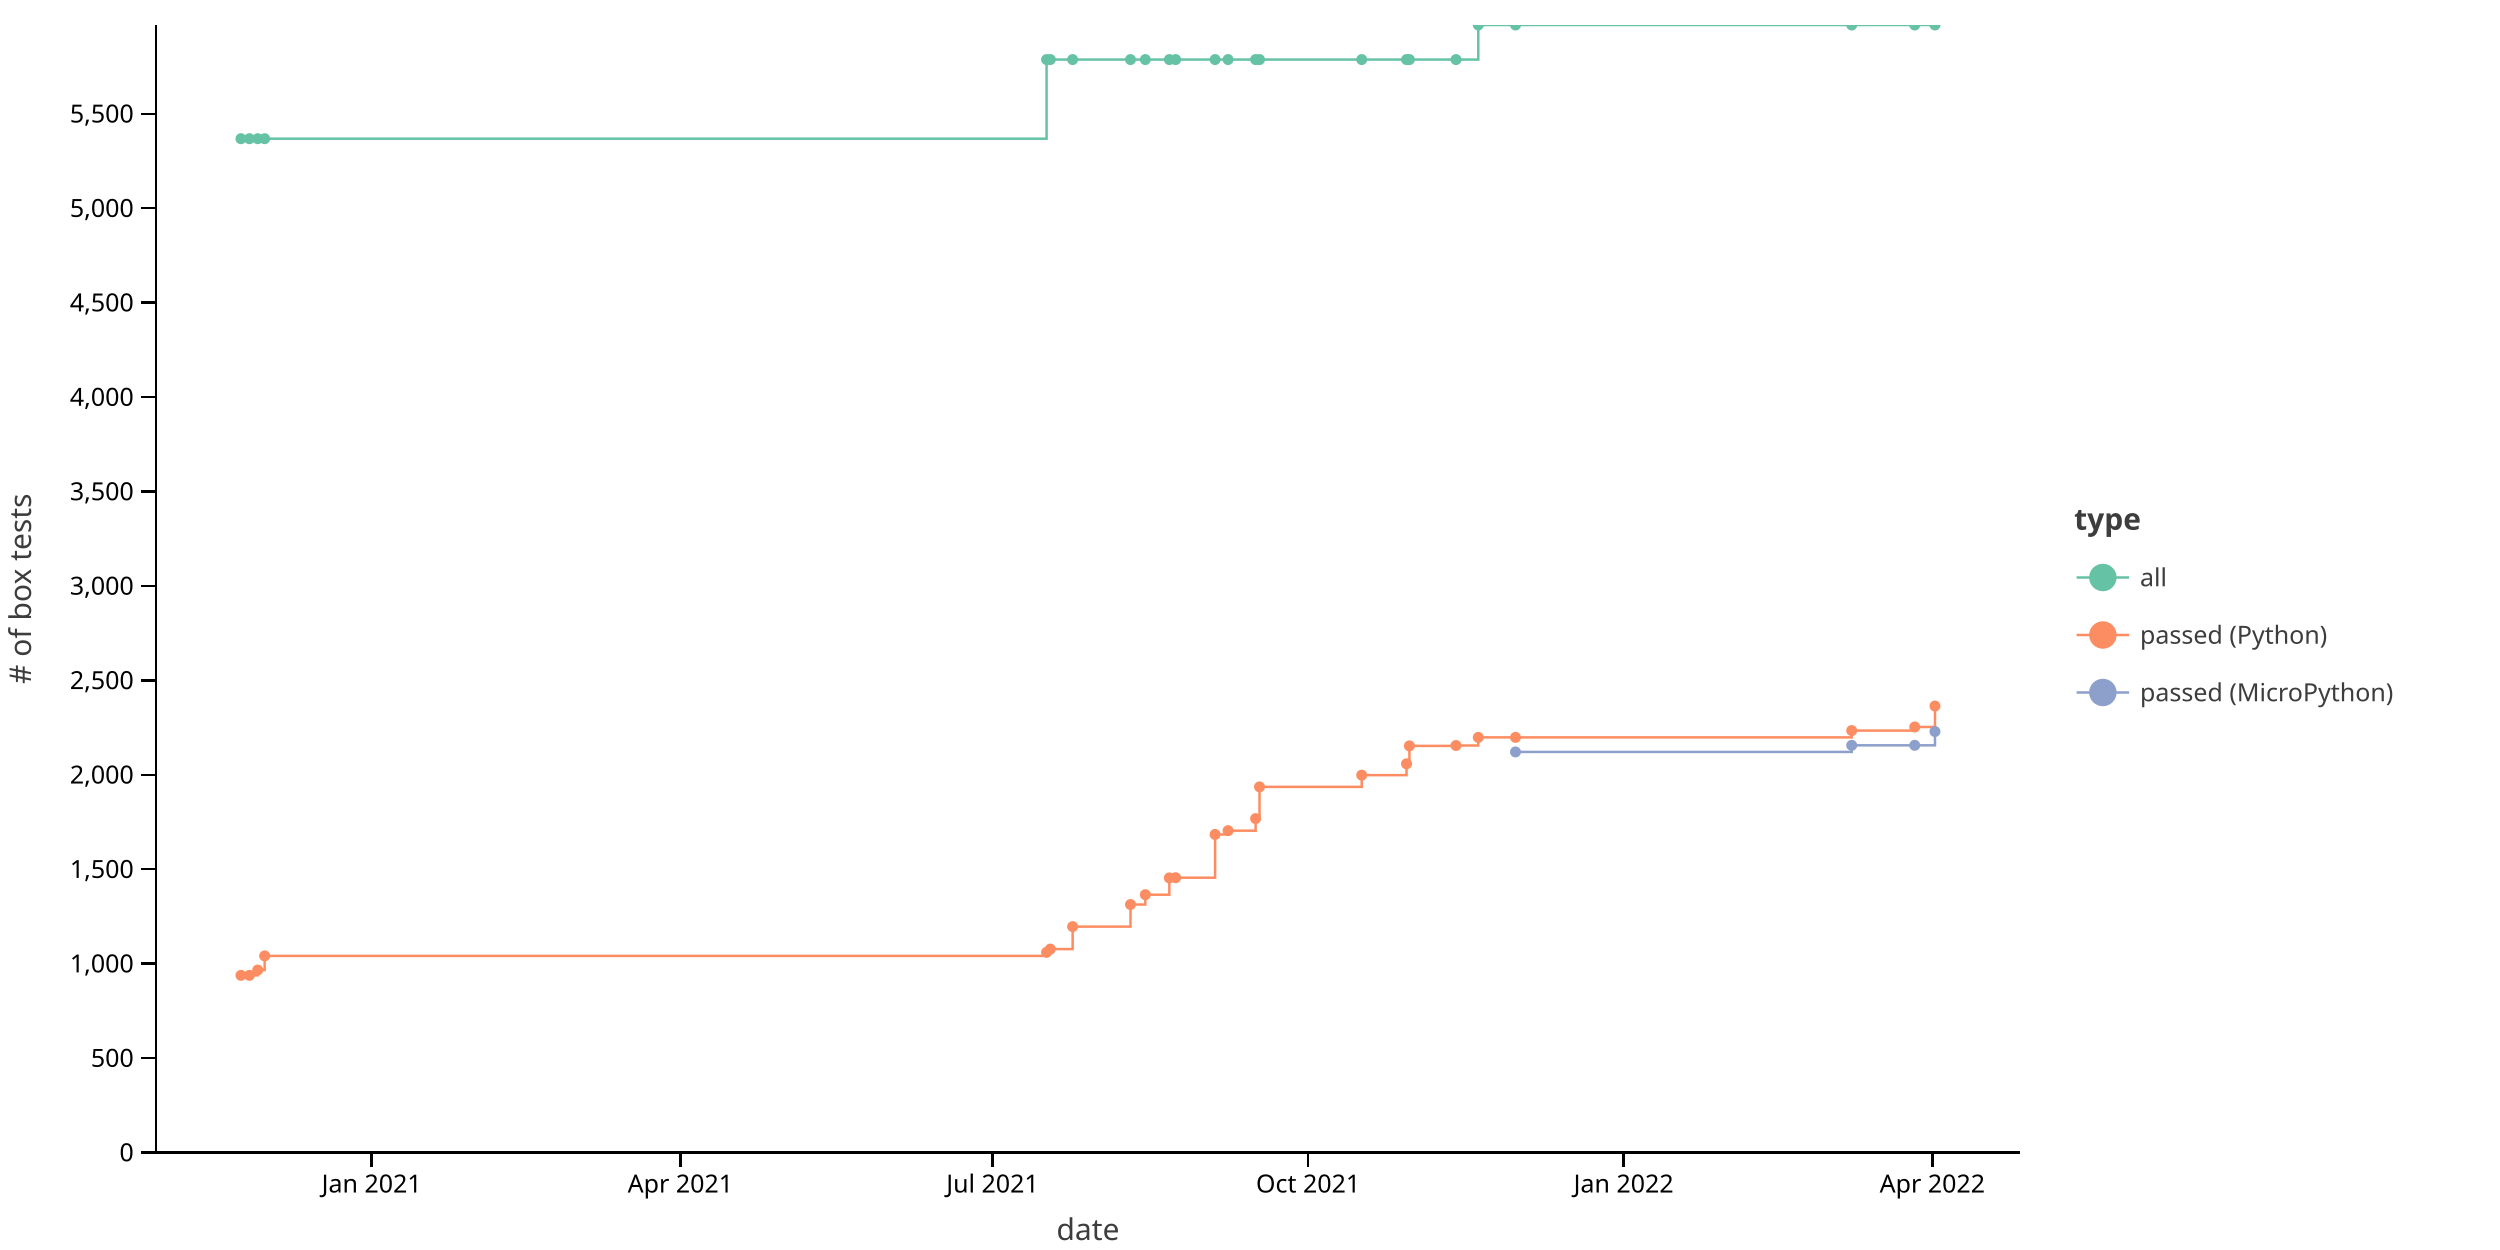
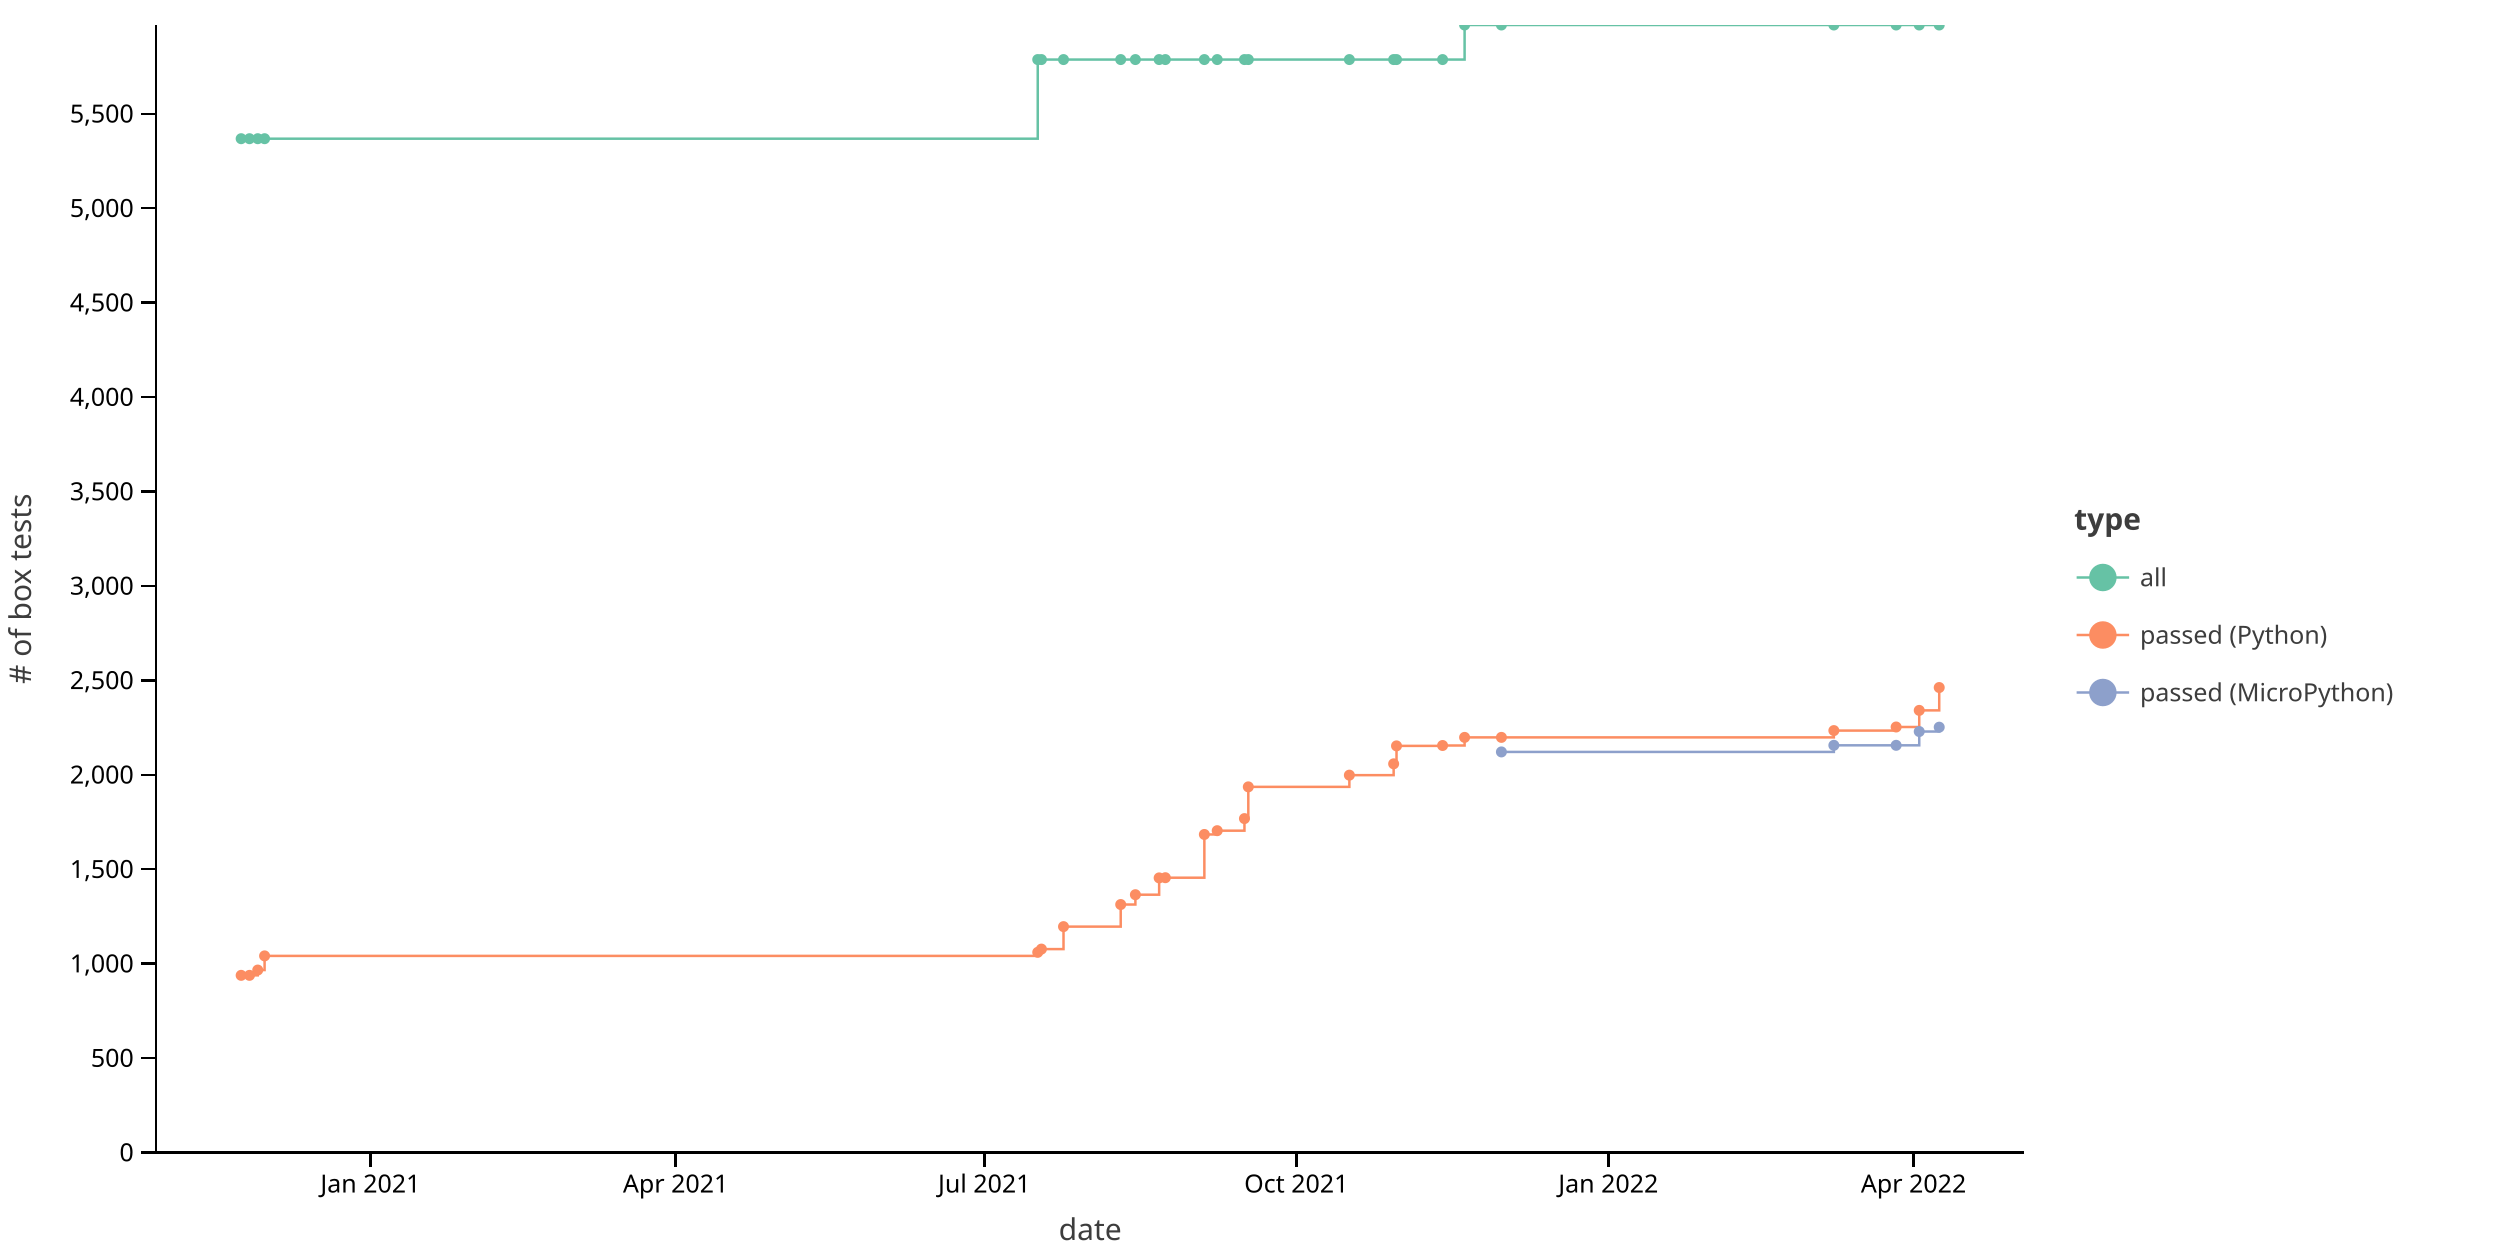
<svg xmlns="http://www.w3.org/2000/svg" class="plt-container" width="1000.0" height="500.0">
  <style type="text/css">
  .plt-container {
	font-family: "Lucida Grande", sans-serif;
	cursor: crosshair;
	user-select: none;
	-webkit-user-select: none;
	-moz-user-select: none;
	-ms-user-select: none;
}
.plt-backdrop {
   fill: white;
}
.plt-transparent .plt-backdrop {
   visibility: hidden;
}
text {
	font-size: 12px;
	fill: #3d3d3d;
	
	text-rendering: optimizeLegibility;
}
.plt-data-tooltip text {
	font-size: 12px;
}
.plt-axis-tooltip text {
	font-size: 12px;
}
.plt-axis line {
	shape-rendering: crispedges;
}
.plt-plot-title {

  font-size: 16.0px;
  font-weight: bold;
}
.plt-axis .tick text {

  font-size: 10.0px;
}
.plt-axis.small-tick-font .tick text {

  font-size: 8.0px;
}
.plt-axis-title text {

  font-size: 12.0px;
}
.plt_legend .legend-title text {

  font-size: 12.0px;
  font-weight: bold;
}
.plt_legend text {

  font-size: 10.0px;
}

  </style>
  <rect class="plt-backdrop" width="100%" height="100%">
  </rect>
  <g class="plt-plot">
    <g transform="translate(20.0 10.0 ) ">
      <g transform="translate(42.5 451.0 ) " class="plt-axis">
-         <g class="tick" transform="translate(86.16114 0.0 ) ">
+         <g class="tick" transform="translate(85.65552 0.0 ) ">
          <line stroke-width="1.0" stroke="rgb(0,0,0)" stroke-opacity="1.0" x2="0.0" y2="6.0">
          </line>
          <g transform="translate(0.0 9.0 ) ">
            <text style="fill:#000000;" text-anchor="middle" dy="0.7em">
            Jan 2021
            </text>
          </g>
        </g>
-         <g class="tick" transform="translate(209.6436 0.0 ) ">
+         <g class="tick" transform="translate(207.7527 0.0 ) ">
          <line stroke-width="1.0" stroke="rgb(0,0,0)" stroke-opacity="1.0" x2="0.0" y2="6.0">
          </line>
          <g transform="translate(0.0 9.0 ) ">
            <text style="fill:#000000;" text-anchor="middle" dy="0.7em">
            Apr 2021
            </text>
          </g>
        </g>
-         <g class="tick" transform="translate(334.498 0.0 ) ">
+         <g class="tick" transform="translate(331.2066 0.0 ) ">
          <line stroke-width="1.0" stroke="rgb(0,0,0)" stroke-opacity="1.0" x2="0.0" y2="6.0">
          </line>
          <g transform="translate(0.0 9.0 ) ">
            <text style="fill:#000000;" text-anchor="middle" dy="0.7em">
            Jul 2021
            </text>
          </g>
        </g>
-         <g class="tick" transform="translate(460.7245 0.0 ) ">
+         <g class="tick" transform="translate(456.017 0.0 ) ">
          <line stroke-width="1.0" stroke="rgb(0,0,0)" stroke-opacity="1.0" x2="0.0" y2="6.0">
          </line>
          <g transform="translate(0.0 9.0 ) ">
            <text style="fill:#000000;" text-anchor="middle" dy="0.7em">
            Oct 2021
            </text>
          </g>
        </g>
-         <g class="tick" transform="translate(586.951 0.0 ) ">
+         <g class="tick" transform="translate(580.8275 0.0 ) ">
          <line stroke-width="1.0" stroke="rgb(0,0,0)" stroke-opacity="1.0" x2="0.0" y2="6.0">
          </line>
          <g transform="translate(0.0 9.0 ) ">
            <text style="fill:#000000;" text-anchor="middle" dy="0.7em">
            Jan 2022
            </text>
          </g>
        </g>
-         <g class="tick" transform="translate(710.4334 0.0 ) ">
+         <g class="tick" transform="translate(702.9247 0.0 ) ">
          <line stroke-width="1.0" stroke="rgb(0,0,0)" stroke-opacity="1.0" x2="0.0" y2="6.0">
          </line>
          <g transform="translate(0.0 9.0 ) ">
            <text style="fill:#000000;" text-anchor="middle" dy="0.7em">
            Apr 2022
            </text>
          </g>
        </g>
-         <line x1="0.0" y1="0.0" x2="745.371" y2="0.0" stroke-width="1.0" stroke="rgb(0,0,0)" stroke-opacity="1.0">
+         <line x1="0.0" y1="0.0" x2="747.15" y2="0.0" stroke-width="1.0" stroke="rgb(0,0,0)" stroke-opacity="1.0">
        </line>
      </g>
      <g transform="translate(42.5 0.0 ) " class="plt-axis">
        <g class="tick" transform="translate(0.0 451.0 ) ">
          <line stroke-width="1.0" stroke="rgb(0,0,0)" stroke-opacity="1.0" x2="-6.0" y2="0.0">
          </line>
          <g transform="translate(-9.0 0.0 ) ">
            <text style="fill:#000000;" text-anchor="end" dy="0.35em">
            0
            </text>
          </g>
        </g>
        <g class="tick" transform="translate(0.0 413.2278 ) ">
          <line stroke-width="1.0" stroke="rgb(0,0,0)" stroke-opacity="1.0" x2="-6.0" y2="0.0">
          </line>
          <g transform="translate(-9.0 0.0 ) ">
            <text style="fill:#000000;" text-anchor="end" dy="0.35em">
            500
            </text>
          </g>
        </g>
        <g class="tick" transform="translate(0.0 375.4556 ) ">
          <line stroke-width="1.0" stroke="rgb(0,0,0)" stroke-opacity="1.0" x2="-6.0" y2="0.0">
          </line>
          <g transform="translate(-9.0 0.0 ) ">
            <text style="fill:#000000;" text-anchor="end" dy="0.35em">
            1,000
            </text>
          </g>
        </g>
        <g class="tick" transform="translate(0.0 337.6834 ) ">
          <line stroke-width="1.0" stroke="rgb(0,0,0)" stroke-opacity="1.0" x2="-6.0" y2="0.0">
          </line>
          <g transform="translate(-9.0 0.0 ) ">
            <text style="fill:#000000;" text-anchor="end" dy="0.35em">
            1,500
            </text>
          </g>
        </g>
        <g class="tick" transform="translate(0.0 299.9112 ) ">
          <line stroke-width="1.0" stroke="rgb(0,0,0)" stroke-opacity="1.0" x2="-6.0" y2="0.0">
          </line>
          <g transform="translate(-9.0 0.0 ) ">
            <text style="fill:#000000;" text-anchor="end" dy="0.35em">
            2,000
            </text>
          </g>
        </g>
        <g class="tick" transform="translate(0.0 262.139 ) ">
          <line stroke-width="1.0" stroke="rgb(0,0,0)" stroke-opacity="1.0" x2="-6.0" y2="0.0">
          </line>
          <g transform="translate(-9.0 0.0 ) ">
            <text style="fill:#000000;" text-anchor="end" dy="0.35em">
            2,500
            </text>
          </g>
        </g>
        <g class="tick" transform="translate(0.0 224.3668 ) ">
          <line stroke-width="1.0" stroke="rgb(0,0,0)" stroke-opacity="1.0" x2="-6.0" y2="0.0">
          </line>
          <g transform="translate(-9.0 0.0 ) ">
            <text style="fill:#000000;" text-anchor="end" dy="0.35em">
            3,000
            </text>
          </g>
        </g>
        <g class="tick" transform="translate(0.0 186.5946 ) ">
          <line stroke-width="1.0" stroke="rgb(0,0,0)" stroke-opacity="1.0" x2="-6.0" y2="0.0">
          </line>
          <g transform="translate(-9.0 0.0 ) ">
            <text style="fill:#000000;" text-anchor="end" dy="0.35em">
            3,500
            </text>
          </g>
        </g>
        <g class="tick" transform="translate(0.0 148.8224 ) ">
          <line stroke-width="1.0" stroke="rgb(0,0,0)" stroke-opacity="1.0" x2="-6.0" y2="0.0">
          </line>
          <g transform="translate(-9.0 0.0 ) ">
            <text style="fill:#000000;" text-anchor="end" dy="0.35em">
            4,000
            </text>
          </g>
        </g>
        <g class="tick" transform="translate(0.0 111.0503 ) ">
          <line stroke-width="1.0" stroke="rgb(0,0,0)" stroke-opacity="1.0" x2="-6.0" y2="0.0">
          </line>
          <g transform="translate(-9.0 0.0 ) ">
            <text style="fill:#000000;" text-anchor="end" dy="0.35em">
            4,500
            </text>
          </g>
        </g>
        <g class="tick" transform="translate(0.0 73.27806 ) ">
          <line stroke-width="1.0" stroke="rgb(0,0,0)" stroke-opacity="1.0" x2="-6.0" y2="0.0">
          </line>
          <g transform="translate(-9.0 0.0 ) ">
            <text style="fill:#000000;" text-anchor="end" dy="0.35em">
            5,000
            </text>
          </g>
        </g>
        <g class="tick" transform="translate(0.0 35.50586 ) ">
          <line stroke-width="1.0" stroke="rgb(0,0,0)" stroke-opacity="1.0" x2="-6.0" y2="0.0">
          </line>
          <g transform="translate(-9.0 0.0 ) ">
            <text style="fill:#000000;" text-anchor="end" dy="0.35em">
            5,500
            </text>
          </g>
        </g>
        <line x1="0.0" y1="0.0" x2="0.0" y2="451.0" stroke-width="1.0" stroke="rgb(0,0,0)" stroke-opacity="1.0">
        </line>
      </g>
-       <g transform="translate(42.5 0.0 ) " clip-path="url(#clip-0)" clip-bounds-jfx="[rect (0.0, 0.0), (745.371, 451.0)]">
+       <g transform="translate(42.5 0.0 ) " clip-path="url(#clip-0)" clip-bounds-jfx="[rect (0.0, 0.0), (747.15, 451.0)]">
        <defs>
          <clipPath id="clip-0">
-             <rect x="0.0" y="0.0" width="745.371" height="451.0">
+             <rect x="0.0" y="0.0" width="747.15" height="451.0">
            </rect>
          </clipPath>
        </defs>
        <g>
-           <path d="M33.88 45.478 L33.88 45.478 L37.253 45.478 L37.253 45.478 L40.591 45.478 L40.591 45.478 L43.361 45.478 L43.361 45.478 L356.131 45.478 L356.131 13.825 L357.62 13.825 L357.62 13.825 L366.556 13.825 L366.556 13.825 L389.695 13.825 L389.695 13.825 L395.635 13.825 L395.635 13.825 L405.241 13.825 L405.241 13.825 L407.754 13.825 L407.754 13.825 L423.534 13.825 L423.534 13.825 L428.73 13.825 L428.73 13.825 L439.752 13.825 L439.752 13.825 L441.312 13.825 L441.312 13.825 L482.195 13.825 L482.195 13.825 L500.108 13.825 L500.108 13.825 L501.269 13.825 L501.269 13.825 L519.906 13.825 L519.906 13.825 L528.812 13.825 L528.812 0.0 L543.704 0.0 L543.704 0.0 L678.191 0.0 L678.191 0.0 L703.388 0.0 L703.388 0.0 L711.49 0.0 L711.49 0.0 " fill="none" stroke-width="1.0" stroke="rgb(102,194,165)" stroke-opacity="1.0">
+           <path d="M33.961 45.478 L33.961 45.478 L37.296 45.478 L37.296 45.478 L40.596 45.478 L40.596 45.478 L43.336 45.478 L43.336 45.478 L352.597 45.478 L352.597 13.825 L354.069 13.825 L354.069 13.825 L362.905 13.825 L362.905 13.825 L385.785 13.825 L385.785 13.825 L391.657 13.825 L391.657 13.825 L401.156 13.825 L401.156 13.825 L403.641 13.825 L403.641 13.825 L419.244 13.825 L419.244 13.825 L424.381 13.825 L424.381 13.825 L435.28 13.825 L435.28 13.825 L436.823 13.825 L436.823 13.825 L477.247 13.825 L477.247 13.825 L494.959 13.825 L494.959 13.825 L496.107 13.825 L496.107 13.825 L514.535 13.825 L514.535 13.825 L523.34 13.825 L523.34 0.0 L538.066 0.0 L538.066 0.0 L671.044 0.0 L671.044 0.0 L695.959 0.0 L695.959 0.0 L705.195 0.0 L705.195 0.0 L713.189 0.0 L713.189 0.0 " fill="none" stroke-width="1.0" stroke="rgb(102,194,165)" stroke-opacity="1.0">
          </path>
        </g>
        <g>
-           <path d="M33.88 380.139 L33.88 380.139 L37.253 380.139 L37.253 380.139 L40.591 380.139 L40.591 378.024 L43.361 378.024 L43.361 372.358 L356.131 372.358 L356.131 370.923 L357.62 370.923 L357.62 369.639 L366.556 369.639 L366.556 360.649 L389.695 360.649 L389.695 351.81 L395.635 351.81 L395.635 347.882 L405.241 347.882 L405.241 341.158 L407.754 341.158 L407.754 341.083 L423.534 341.083 L423.534 323.783 L428.73 323.783 L428.73 322.272 L439.752 322.272 L439.752 317.438 L441.312 317.438 L441.312 304.746 L482.195 304.746 L482.195 300.062 L500.108 300.062 L500.108 295.53 L501.269 295.53 L501.269 288.353 L519.906 288.353 L519.906 288.202 L528.812 288.202 L528.812 284.953 L543.704 284.953 L543.704 284.953 L678.191 284.953 L678.191 282.234 L703.388 282.234 L703.388 280.798 L711.49 280.798 L711.49 272.413 " fill="none" stroke-width="1.0" stroke="rgb(252,141,98)" stroke-opacity="1.0">
+           <path d="M33.961 380.139 L33.961 380.139 L37.296 380.139 L37.296 380.139 L40.596 380.139 L40.596 378.024 L43.336 378.024 L43.336 372.358 L352.597 372.358 L352.597 370.923 L354.069 370.923 L354.069 369.639 L362.905 369.639 L362.905 360.649 L385.785 360.649 L385.785 351.81 L391.657 351.81 L391.657 347.882 L401.156 347.882 L401.156 341.158 L403.641 341.158 L403.641 341.083 L419.244 341.083 L419.244 323.783 L424.381 323.783 L424.381 322.272 L435.28 322.272 L435.28 317.438 L436.823 317.438 L436.823 304.746 L477.247 304.746 L477.247 300.062 L494.959 300.062 L494.959 295.53 L496.107 295.53 L496.107 288.353 L514.535 288.353 L514.535 288.202 L523.34 288.202 L523.34 284.953 L538.066 284.953 L538.066 284.953 L671.044 284.953 L671.044 282.234 L695.959 282.234 L695.959 280.798 L705.195 280.798 L705.195 274.151 L713.189 274.151 L713.189 265.01 " fill="none" stroke-width="1.0" stroke="rgb(252,141,98)" stroke-opacity="1.0">
          </path>
        </g>
        <g>
-           <path d="M543.704 290.77 L543.704 290.77 L678.191 290.77 L678.191 288.126 L703.388 288.126 L703.388 288.126 L711.49 288.126 L711.49 282.612 " fill="none" stroke-width="1.0" stroke="rgb(141,160,203)" stroke-opacity="1.0">
+           <path d="M538.066 290.77 L538.066 290.77 L671.044 290.77 L671.044 288.126 L695.959 288.126 L695.959 288.126 L705.195 288.126 L705.195 282.612 L713.189 282.612 L713.189 280.874 " fill="none" stroke-width="1.0" stroke="rgb(141,160,203)" stroke-opacity="1.0">
          </path>
        </g>
      </g>
-       <g transform="translate(42.5 0.0 ) " clip-path="url(#clip-1)" clip-bounds-jfx="[rect (0.0, 0.0), (745.371, 451.0)]">
+       <g transform="translate(42.5 0.0 ) " clip-path="url(#clip-1)" clip-bounds-jfx="[rect (0.0, 0.0), (747.15, 451.0)]">
        <defs>
          <clipPath id="clip-1">
-             <rect x="0.0" y="0.0" width="745.371" height="451.0">
+             <rect x="0.0" y="0.0" width="747.15" height="451.0">
            </rect>
          </clipPath>
        </defs>
        <g>
          <g>
-             <circle fill="#66c2a5" stroke="#66c2a5" stroke-opacity="0.0" stroke-width="0.0" cx="33.88" cy="45.478" r="2.2" />
-             <circle fill="#66c2a5" stroke="#66c2a5" stroke-opacity="0.0" stroke-width="0.0" cx="37.253" cy="45.478" r="2.2" />
-             <circle fill="#66c2a5" stroke="#66c2a5" stroke-opacity="0.0" stroke-width="0.0" cx="40.591" cy="45.478" r="2.2" />
-             <circle fill="#66c2a5" stroke="#66c2a5" stroke-opacity="0.0" stroke-width="0.0" cx="43.361" cy="45.478" r="2.2" />
-             <circle fill="#66c2a5" stroke="#66c2a5" stroke-opacity="0.0" stroke-width="0.0" cx="356.131" cy="13.825" r="2.2" />
-             <circle fill="#66c2a5" stroke="#66c2a5" stroke-opacity="0.0" stroke-width="0.0" cx="357.62" cy="13.825" r="2.2" />
-             <circle fill="#66c2a5" stroke="#66c2a5" stroke-opacity="0.0" stroke-width="0.0" cx="366.556" cy="13.825" r="2.2" />
-             <circle fill="#66c2a5" stroke="#66c2a5" stroke-opacity="0.0" stroke-width="0.0" cx="389.695" cy="13.825" r="2.2" />
-             <circle fill="#66c2a5" stroke="#66c2a5" stroke-opacity="0.0" stroke-width="0.0" cx="395.635" cy="13.825" r="2.2" />
-             <circle fill="#66c2a5" stroke="#66c2a5" stroke-opacity="0.0" stroke-width="0.0" cx="405.241" cy="13.825" r="2.2" />
-             <circle fill="#66c2a5" stroke="#66c2a5" stroke-opacity="0.0" stroke-width="0.0" cx="407.754" cy="13.825" r="2.2" />
-             <circle fill="#66c2a5" stroke="#66c2a5" stroke-opacity="0.0" stroke-width="0.0" cx="423.534" cy="13.825" r="2.2" />
-             <circle fill="#66c2a5" stroke="#66c2a5" stroke-opacity="0.0" stroke-width="0.0" cx="428.73" cy="13.825" r="2.2" />
-             <circle fill="#66c2a5" stroke="#66c2a5" stroke-opacity="0.0" stroke-width="0.0" cx="439.752" cy="13.825" r="2.2" />
-             <circle fill="#66c2a5" stroke="#66c2a5" stroke-opacity="0.0" stroke-width="0.0" cx="441.312" cy="13.825" r="2.2" />
-             <circle fill="#66c2a5" stroke="#66c2a5" stroke-opacity="0.0" stroke-width="0.0" cx="482.195" cy="13.825" r="2.2" />
-             <circle fill="#66c2a5" stroke="#66c2a5" stroke-opacity="0.0" stroke-width="0.0" cx="500.108" cy="13.825" r="2.2" />
-             <circle fill="#66c2a5" stroke="#66c2a5" stroke-opacity="0.0" stroke-width="0.0" cx="501.269" cy="13.825" r="2.2" />
-             <circle fill="#66c2a5" stroke="#66c2a5" stroke-opacity="0.0" stroke-width="0.0" cx="519.906" cy="13.825" r="2.2" />
-             <circle fill="#66c2a5" stroke="#66c2a5" stroke-opacity="0.0" stroke-width="0.0" cx="528.812" cy="0.0" r="2.2" />
-             <circle fill="#66c2a5" stroke="#66c2a5" stroke-opacity="0.0" stroke-width="0.0" cx="543.704" cy="0.0" r="2.2" />
-             <circle fill="#66c2a5" stroke="#66c2a5" stroke-opacity="0.0" stroke-width="0.0" cx="678.191" cy="0.0" r="2.2" />
-             <circle fill="#66c2a5" stroke="#66c2a5" stroke-opacity="0.0" stroke-width="0.0" cx="703.388" cy="0.0" r="2.2" />
-             <circle fill="#66c2a5" stroke="#66c2a5" stroke-opacity="0.0" stroke-width="0.0" cx="711.49" cy="0.0" r="2.2" />
-             <circle fill="#fc8d62" stroke="#fc8d62" stroke-opacity="0.0" stroke-width="0.0" cx="33.88" cy="380.139" r="2.2" />
-             <circle fill="#fc8d62" stroke="#fc8d62" stroke-opacity="0.0" stroke-width="0.0" cx="37.253" cy="380.139" r="2.2" />
-             <circle fill="#fc8d62" stroke="#fc8d62" stroke-opacity="0.0" stroke-width="0.0" cx="40.591" cy="378.024" r="2.2" />
-             <circle fill="#fc8d62" stroke="#fc8d62" stroke-opacity="0.0" stroke-width="0.0" cx="43.361" cy="372.358" r="2.2" />
-             <circle fill="#fc8d62" stroke="#fc8d62" stroke-opacity="0.0" stroke-width="0.0" cx="356.131" cy="370.923" r="2.2" />
-             <circle fill="#fc8d62" stroke="#fc8d62" stroke-opacity="0.0" stroke-width="0.0" cx="357.62" cy="369.639" r="2.2" />
-             <circle fill="#fc8d62" stroke="#fc8d62" stroke-opacity="0.0" stroke-width="0.0" cx="366.556" cy="360.649" r="2.2" />
-             <circle fill="#fc8d62" stroke="#fc8d62" stroke-opacity="0.0" stroke-width="0.0" cx="389.695" cy="351.81" r="2.2" />
-             <circle fill="#fc8d62" stroke="#fc8d62" stroke-opacity="0.0" stroke-width="0.0" cx="395.635" cy="347.882" r="2.2" />
-             <circle fill="#fc8d62" stroke="#fc8d62" stroke-opacity="0.0" stroke-width="0.0" cx="405.241" cy="341.158" r="2.2" />
-             <circle fill="#fc8d62" stroke="#fc8d62" stroke-opacity="0.0" stroke-width="0.0" cx="407.754" cy="341.083" r="2.2" />
-             <circle fill="#fc8d62" stroke="#fc8d62" stroke-opacity="0.0" stroke-width="0.0" cx="423.534" cy="323.783" r="2.2" />
-             <circle fill="#fc8d62" stroke="#fc8d62" stroke-opacity="0.0" stroke-width="0.0" cx="428.73" cy="322.272" r="2.2" />
-             <circle fill="#fc8d62" stroke="#fc8d62" stroke-opacity="0.0" stroke-width="0.0" cx="439.752" cy="317.438" r="2.2" />
-             <circle fill="#fc8d62" stroke="#fc8d62" stroke-opacity="0.0" stroke-width="0.0" cx="441.312" cy="304.746" r="2.2" />
-             <circle fill="#fc8d62" stroke="#fc8d62" stroke-opacity="0.0" stroke-width="0.0" cx="482.195" cy="300.062" r="2.2" />
-             <circle fill="#fc8d62" stroke="#fc8d62" stroke-opacity="0.0" stroke-width="0.0" cx="500.108" cy="295.53" r="2.2" />
-             <circle fill="#fc8d62" stroke="#fc8d62" stroke-opacity="0.0" stroke-width="0.0" cx="501.269" cy="288.353" r="2.2" />
-             <circle fill="#fc8d62" stroke="#fc8d62" stroke-opacity="0.0" stroke-width="0.0" cx="519.906" cy="288.202" r="2.2" />
-             <circle fill="#fc8d62" stroke="#fc8d62" stroke-opacity="0.0" stroke-width="0.0" cx="528.812" cy="284.953" r="2.2" />
-             <circle fill="#fc8d62" stroke="#fc8d62" stroke-opacity="0.0" stroke-width="0.0" cx="543.704" cy="284.953" r="2.2" />
-             <circle fill="#fc8d62" stroke="#fc8d62" stroke-opacity="0.0" stroke-width="0.0" cx="678.191" cy="282.234" r="2.2" />
-             <circle fill="#fc8d62" stroke="#fc8d62" stroke-opacity="0.0" stroke-width="0.0" cx="703.388" cy="280.798" r="2.2" />
-             <circle fill="#fc8d62" stroke="#fc8d62" stroke-opacity="0.0" stroke-width="0.0" cx="711.49" cy="272.413" r="2.2" />
-             <circle fill="#8da0cb" stroke="#8da0cb" stroke-opacity="0.0" stroke-width="0.0" cx="543.704" cy="290.77" r="2.2" />
-             <circle fill="#8da0cb" stroke="#8da0cb" stroke-opacity="0.0" stroke-width="0.0" cx="678.191" cy="288.126" r="2.2" />
-             <circle fill="#8da0cb" stroke="#8da0cb" stroke-opacity="0.0" stroke-width="0.0" cx="703.388" cy="288.126" r="2.2" />
-             <circle fill="#8da0cb" stroke="#8da0cb" stroke-opacity="0.0" stroke-width="0.0" cx="711.49" cy="282.612" r="2.2" />
+             <circle fill="#66c2a5" stroke="#66c2a5" stroke-opacity="0.0" stroke-width="0.0" cx="33.961" cy="45.478" r="2.2" />
+             <circle fill="#66c2a5" stroke="#66c2a5" stroke-opacity="0.0" stroke-width="0.0" cx="37.296" cy="45.478" r="2.2" />
+             <circle fill="#66c2a5" stroke="#66c2a5" stroke-opacity="0.0" stroke-width="0.0" cx="40.596" cy="45.478" r="2.2" />
+             <circle fill="#66c2a5" stroke="#66c2a5" stroke-opacity="0.0" stroke-width="0.0" cx="43.336" cy="45.478" r="2.2" />
+             <circle fill="#66c2a5" stroke="#66c2a5" stroke-opacity="0.0" stroke-width="0.0" cx="352.597" cy="13.825" r="2.2" />
+             <circle fill="#66c2a5" stroke="#66c2a5" stroke-opacity="0.0" stroke-width="0.0" cx="354.069" cy="13.825" r="2.2" />
+             <circle fill="#66c2a5" stroke="#66c2a5" stroke-opacity="0.0" stroke-width="0.0" cx="362.905" cy="13.825" r="2.2" />
+             <circle fill="#66c2a5" stroke="#66c2a5" stroke-opacity="0.0" stroke-width="0.0" cx="385.785" cy="13.825" r="2.2" />
+             <circle fill="#66c2a5" stroke="#66c2a5" stroke-opacity="0.0" stroke-width="0.0" cx="391.657" cy="13.825" r="2.2" />
+             <circle fill="#66c2a5" stroke="#66c2a5" stroke-opacity="0.0" stroke-width="0.0" cx="401.156" cy="13.825" r="2.2" />
+             <circle fill="#66c2a5" stroke="#66c2a5" stroke-opacity="0.0" stroke-width="0.0" cx="403.641" cy="13.825" r="2.2" />
+             <circle fill="#66c2a5" stroke="#66c2a5" stroke-opacity="0.0" stroke-width="0.0" cx="419.244" cy="13.825" r="2.2" />
+             <circle fill="#66c2a5" stroke="#66c2a5" stroke-opacity="0.0" stroke-width="0.0" cx="424.381" cy="13.825" r="2.2" />
+             <circle fill="#66c2a5" stroke="#66c2a5" stroke-opacity="0.0" stroke-width="0.0" cx="435.28" cy="13.825" r="2.2" />
+             <circle fill="#66c2a5" stroke="#66c2a5" stroke-opacity="0.0" stroke-width="0.0" cx="436.823" cy="13.825" r="2.2" />
+             <circle fill="#66c2a5" stroke="#66c2a5" stroke-opacity="0.0" stroke-width="0.0" cx="477.247" cy="13.825" r="2.2" />
+             <circle fill="#66c2a5" stroke="#66c2a5" stroke-opacity="0.0" stroke-width="0.0" cx="494.959" cy="13.825" r="2.2" />
+             <circle fill="#66c2a5" stroke="#66c2a5" stroke-opacity="0.0" stroke-width="0.0" cx="496.107" cy="13.825" r="2.2" />
+             <circle fill="#66c2a5" stroke="#66c2a5" stroke-opacity="0.0" stroke-width="0.0" cx="514.535" cy="13.825" r="2.2" />
+             <circle fill="#66c2a5" stroke="#66c2a5" stroke-opacity="0.0" stroke-width="0.0" cx="523.34" cy="0.0" r="2.2" />
+             <circle fill="#66c2a5" stroke="#66c2a5" stroke-opacity="0.0" stroke-width="0.0" cx="538.066" cy="0.0" r="2.2" />
+             <circle fill="#66c2a5" stroke="#66c2a5" stroke-opacity="0.0" stroke-width="0.0" cx="671.044" cy="0.0" r="2.2" />
+             <circle fill="#66c2a5" stroke="#66c2a5" stroke-opacity="0.0" stroke-width="0.0" cx="695.959" cy="0.0" r="2.2" />
+             <circle fill="#66c2a5" stroke="#66c2a5" stroke-opacity="0.0" stroke-width="0.0" cx="705.195" cy="0.0" r="2.2" />
+             <circle fill="#66c2a5" stroke="#66c2a5" stroke-opacity="0.0" stroke-width="0.0" cx="713.189" cy="0.0" r="2.2" />
+             <circle fill="#fc8d62" stroke="#fc8d62" stroke-opacity="0.0" stroke-width="0.0" cx="33.961" cy="380.139" r="2.2" />
+             <circle fill="#fc8d62" stroke="#fc8d62" stroke-opacity="0.0" stroke-width="0.0" cx="37.296" cy="380.139" r="2.2" />
+             <circle fill="#fc8d62" stroke="#fc8d62" stroke-opacity="0.0" stroke-width="0.0" cx="40.596" cy="378.024" r="2.2" />
+             <circle fill="#fc8d62" stroke="#fc8d62" stroke-opacity="0.0" stroke-width="0.0" cx="43.336" cy="372.358" r="2.2" />
+             <circle fill="#fc8d62" stroke="#fc8d62" stroke-opacity="0.0" stroke-width="0.0" cx="352.597" cy="370.923" r="2.2" />
+             <circle fill="#fc8d62" stroke="#fc8d62" stroke-opacity="0.0" stroke-width="0.0" cx="354.069" cy="369.639" r="2.2" />
+             <circle fill="#fc8d62" stroke="#fc8d62" stroke-opacity="0.0" stroke-width="0.0" cx="362.905" cy="360.649" r="2.2" />
+             <circle fill="#fc8d62" stroke="#fc8d62" stroke-opacity="0.0" stroke-width="0.0" cx="385.785" cy="351.81" r="2.2" />
+             <circle fill="#fc8d62" stroke="#fc8d62" stroke-opacity="0.0" stroke-width="0.0" cx="391.657" cy="347.882" r="2.2" />
+             <circle fill="#fc8d62" stroke="#fc8d62" stroke-opacity="0.0" stroke-width="0.0" cx="401.156" cy="341.158" r="2.2" />
+             <circle fill="#fc8d62" stroke="#fc8d62" stroke-opacity="0.0" stroke-width="0.0" cx="403.641" cy="341.083" r="2.2" />
+             <circle fill="#fc8d62" stroke="#fc8d62" stroke-opacity="0.0" stroke-width="0.0" cx="419.244" cy="323.783" r="2.2" />
+             <circle fill="#fc8d62" stroke="#fc8d62" stroke-opacity="0.0" stroke-width="0.0" cx="424.381" cy="322.272" r="2.2" />
+             <circle fill="#fc8d62" stroke="#fc8d62" stroke-opacity="0.0" stroke-width="0.0" cx="435.28" cy="317.438" r="2.2" />
+             <circle fill="#fc8d62" stroke="#fc8d62" stroke-opacity="0.0" stroke-width="0.0" cx="436.823" cy="304.746" r="2.2" />
+             <circle fill="#fc8d62" stroke="#fc8d62" stroke-opacity="0.0" stroke-width="0.0" cx="477.247" cy="300.062" r="2.2" />
+             <circle fill="#fc8d62" stroke="#fc8d62" stroke-opacity="0.0" stroke-width="0.0" cx="494.959" cy="295.53" r="2.2" />
+             <circle fill="#fc8d62" stroke="#fc8d62" stroke-opacity="0.0" stroke-width="0.0" cx="496.107" cy="288.353" r="2.2" />
+             <circle fill="#fc8d62" stroke="#fc8d62" stroke-opacity="0.0" stroke-width="0.0" cx="514.535" cy="288.202" r="2.2" />
+             <circle fill="#fc8d62" stroke="#fc8d62" stroke-opacity="0.0" stroke-width="0.0" cx="523.34" cy="284.953" r="2.2" />
+             <circle fill="#fc8d62" stroke="#fc8d62" stroke-opacity="0.0" stroke-width="0.0" cx="538.066" cy="284.953" r="2.2" />
+             <circle fill="#fc8d62" stroke="#fc8d62" stroke-opacity="0.0" stroke-width="0.0" cx="671.044" cy="282.234" r="2.2" />
+             <circle fill="#fc8d62" stroke="#fc8d62" stroke-opacity="0.0" stroke-width="0.0" cx="695.959" cy="280.798" r="2.2" />
+             <circle fill="#fc8d62" stroke="#fc8d62" stroke-opacity="0.0" stroke-width="0.0" cx="705.195" cy="274.151" r="2.2" />
+             <circle fill="#fc8d62" stroke="#fc8d62" stroke-opacity="0.0" stroke-width="0.0" cx="713.189" cy="265.01" r="2.2" />
+             <circle fill="#8da0cb" stroke="#8da0cb" stroke-opacity="0.0" stroke-width="0.0" cx="538.066" cy="290.77" r="2.2" />
+             <circle fill="#8da0cb" stroke="#8da0cb" stroke-opacity="0.0" stroke-width="0.0" cx="671.044" cy="288.126" r="2.2" />
+             <circle fill="#8da0cb" stroke="#8da0cb" stroke-opacity="0.0" stroke-width="0.0" cx="695.959" cy="288.126" r="2.2" />
+             <circle fill="#8da0cb" stroke="#8da0cb" stroke-opacity="0.0" stroke-width="0.0" cx="705.195" cy="282.612" r="2.2" />
+             <circle fill="#8da0cb" stroke="#8da0cb" stroke-opacity="0.0" stroke-width="0.0" cx="713.189" cy="280.874" r="2.2" />
          </g>
        </g>
      </g>
    </g>
    <g class="plt-axis">
      <g transform="translate(4.0 235.5 ) rotate(-90.0 ) " class="plt-axis-title">
        <text text-anchor="middle" dy="0.7em">
        # of box tests
        </text>
      </g>
    </g>
    <g class="plt-axis">
-       <g transform="translate(435.1854 496.0 ) " class="plt-axis-title">
+       <g transform="translate(436.075 496.0 ) " class="plt-axis-title">
        <text text-anchor="middle">
        date
        </text>
      </g>
    </g>
    <g transform="translate(819.65 197.5 ) " class="plt_legend">
      <rect x="5.0" y="5.0" height="95.0" width="170.35" fill="rgb(255,255,255)" fill-opacity="1.0">
      </rect>
      <g transform="translate(10.0 10.0 ) ">
        <g class="legend-title" transform="translate(0.0 -4.0 ) ">
          <text dy="0.7em">
          type
          </text>
        </g>
        <g transform="translate(0.0 12.0 ) ">
          <g transform="">
            <g>
              <rect x="1.0" y="1.0" height="21.0" width="21.0" stroke-width="1.0" stroke="rgb(255,255,255)" stroke-opacity="1.0" fill="rgb(255,255,255)" fill-opacity="1.0">
              </rect>
              <g transform="translate(1.0 1.0 ) ">
                <g>
                  <line x1="0.0" y1="10.5" x2="21.0" y2="10.5" stroke="rgb(102,194,165)" stroke-opacity="1.0" fill="rgb(17,142,216)" fill-opacity="1.0" stroke-width="1.0">
                  </line>
                </g>
                <g>
                  <g>
                    <circle fill="#66c2a5" stroke="#66c2a5" stroke-opacity="0.0" stroke-width="0.0" cx="10.5" cy="10.5" r="5.5" />
                  </g>
                </g>
              </g>
              <rect x="0.0" y="0.0" height="23.0" width="23.0" stroke-width="1.0" stroke="rgb(255,255,255)" stroke-opacity="1.0" fill="none">
              </rect>
            </g>
            <g transform="translate(26.35 11.5 ) ">
              <text dy="0.35em">
              all
              </text>
            </g>
          </g>
          <g transform="translate(0.0 23.0 ) ">
            <g>
              <rect x="1.0" y="1.0" height="21.0" width="21.0" stroke-width="1.0" stroke="rgb(255,255,255)" stroke-opacity="1.0" fill="rgb(255,255,255)" fill-opacity="1.0">
              </rect>
              <g transform="translate(1.0 1.0 ) ">
                <g>
                  <line x1="0.0" y1="10.5" x2="21.0" y2="10.5" stroke="rgb(252,141,98)" stroke-opacity="1.0" fill="rgb(17,142,216)" fill-opacity="1.0" stroke-width="1.0">
                  </line>
                </g>
                <g>
                  <g>
                    <circle fill="#fc8d62" stroke="#fc8d62" stroke-opacity="0.0" stroke-width="0.0" cx="10.5" cy="10.5" r="5.5" />
                  </g>
                </g>
              </g>
              <rect x="0.0" y="0.0" height="23.0" width="23.0" stroke-width="1.0" stroke="rgb(255,255,255)" stroke-opacity="1.0" fill="none">
              </rect>
            </g>
            <g transform="translate(26.35 11.5 ) ">
              <text dy="0.35em">
              passed (Python)
              </text>
            </g>
          </g>
          <g transform="translate(0.0 46.0 ) ">
            <g>
              <rect x="1.0" y="1.0" height="21.0" width="21.0" stroke-width="1.0" stroke="rgb(255,255,255)" stroke-opacity="1.0" fill="rgb(255,255,255)" fill-opacity="1.0">
              </rect>
              <g transform="translate(1.0 1.0 ) ">
                <g>
                  <line x1="0.0" y1="10.5" x2="21.0" y2="10.5" stroke="rgb(141,160,203)" stroke-opacity="1.0" fill="rgb(17,142,216)" fill-opacity="1.0" stroke-width="1.0">
                  </line>
                </g>
                <g>
                  <g>
                    <circle fill="#8da0cb" stroke="#8da0cb" stroke-opacity="0.0" stroke-width="0.0" cx="10.5" cy="10.5" r="5.5" />
                  </g>
                </g>
              </g>
              <rect x="0.0" y="0.0" height="23.0" width="23.0" stroke-width="1.0" stroke="rgb(255,255,255)" stroke-opacity="1.0" fill="none">
              </rect>
            </g>
            <g transform="translate(26.35 11.5 ) ">
              <text dy="0.35em">
              passed (MicroPython)
              </text>
            </g>
          </g>
        </g>
      </g>
    </g>
  </g>
</svg>
